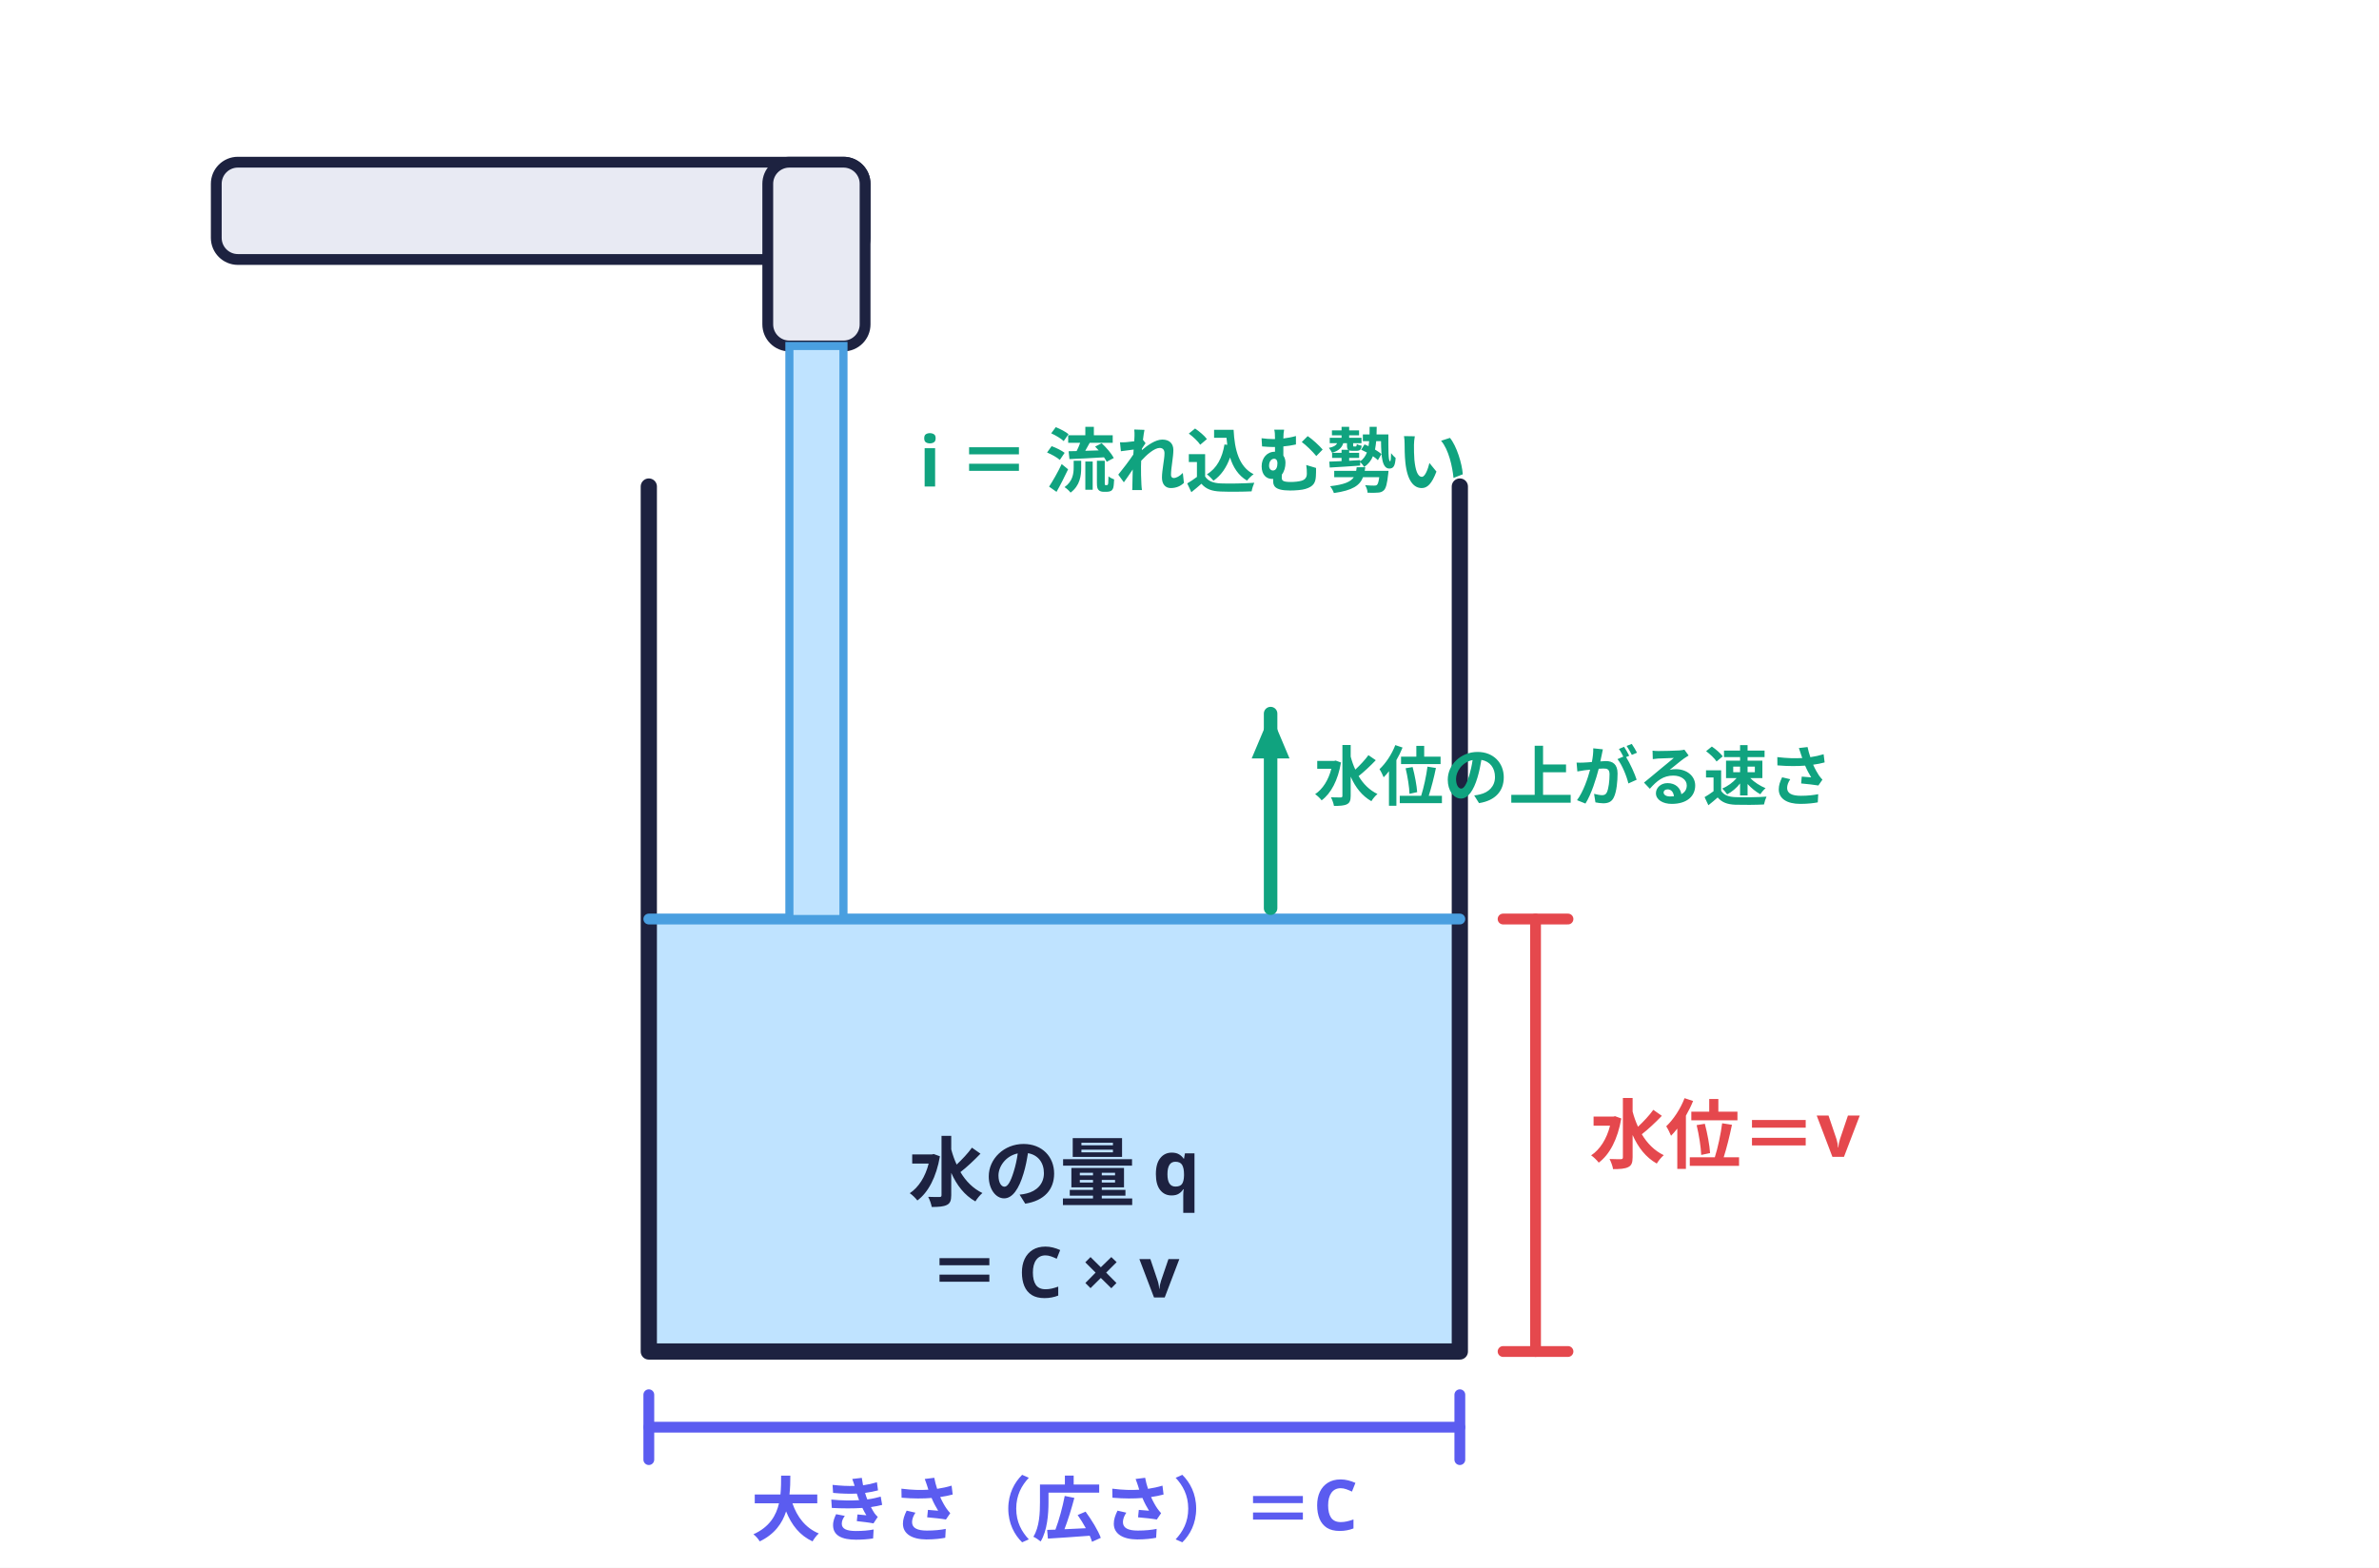
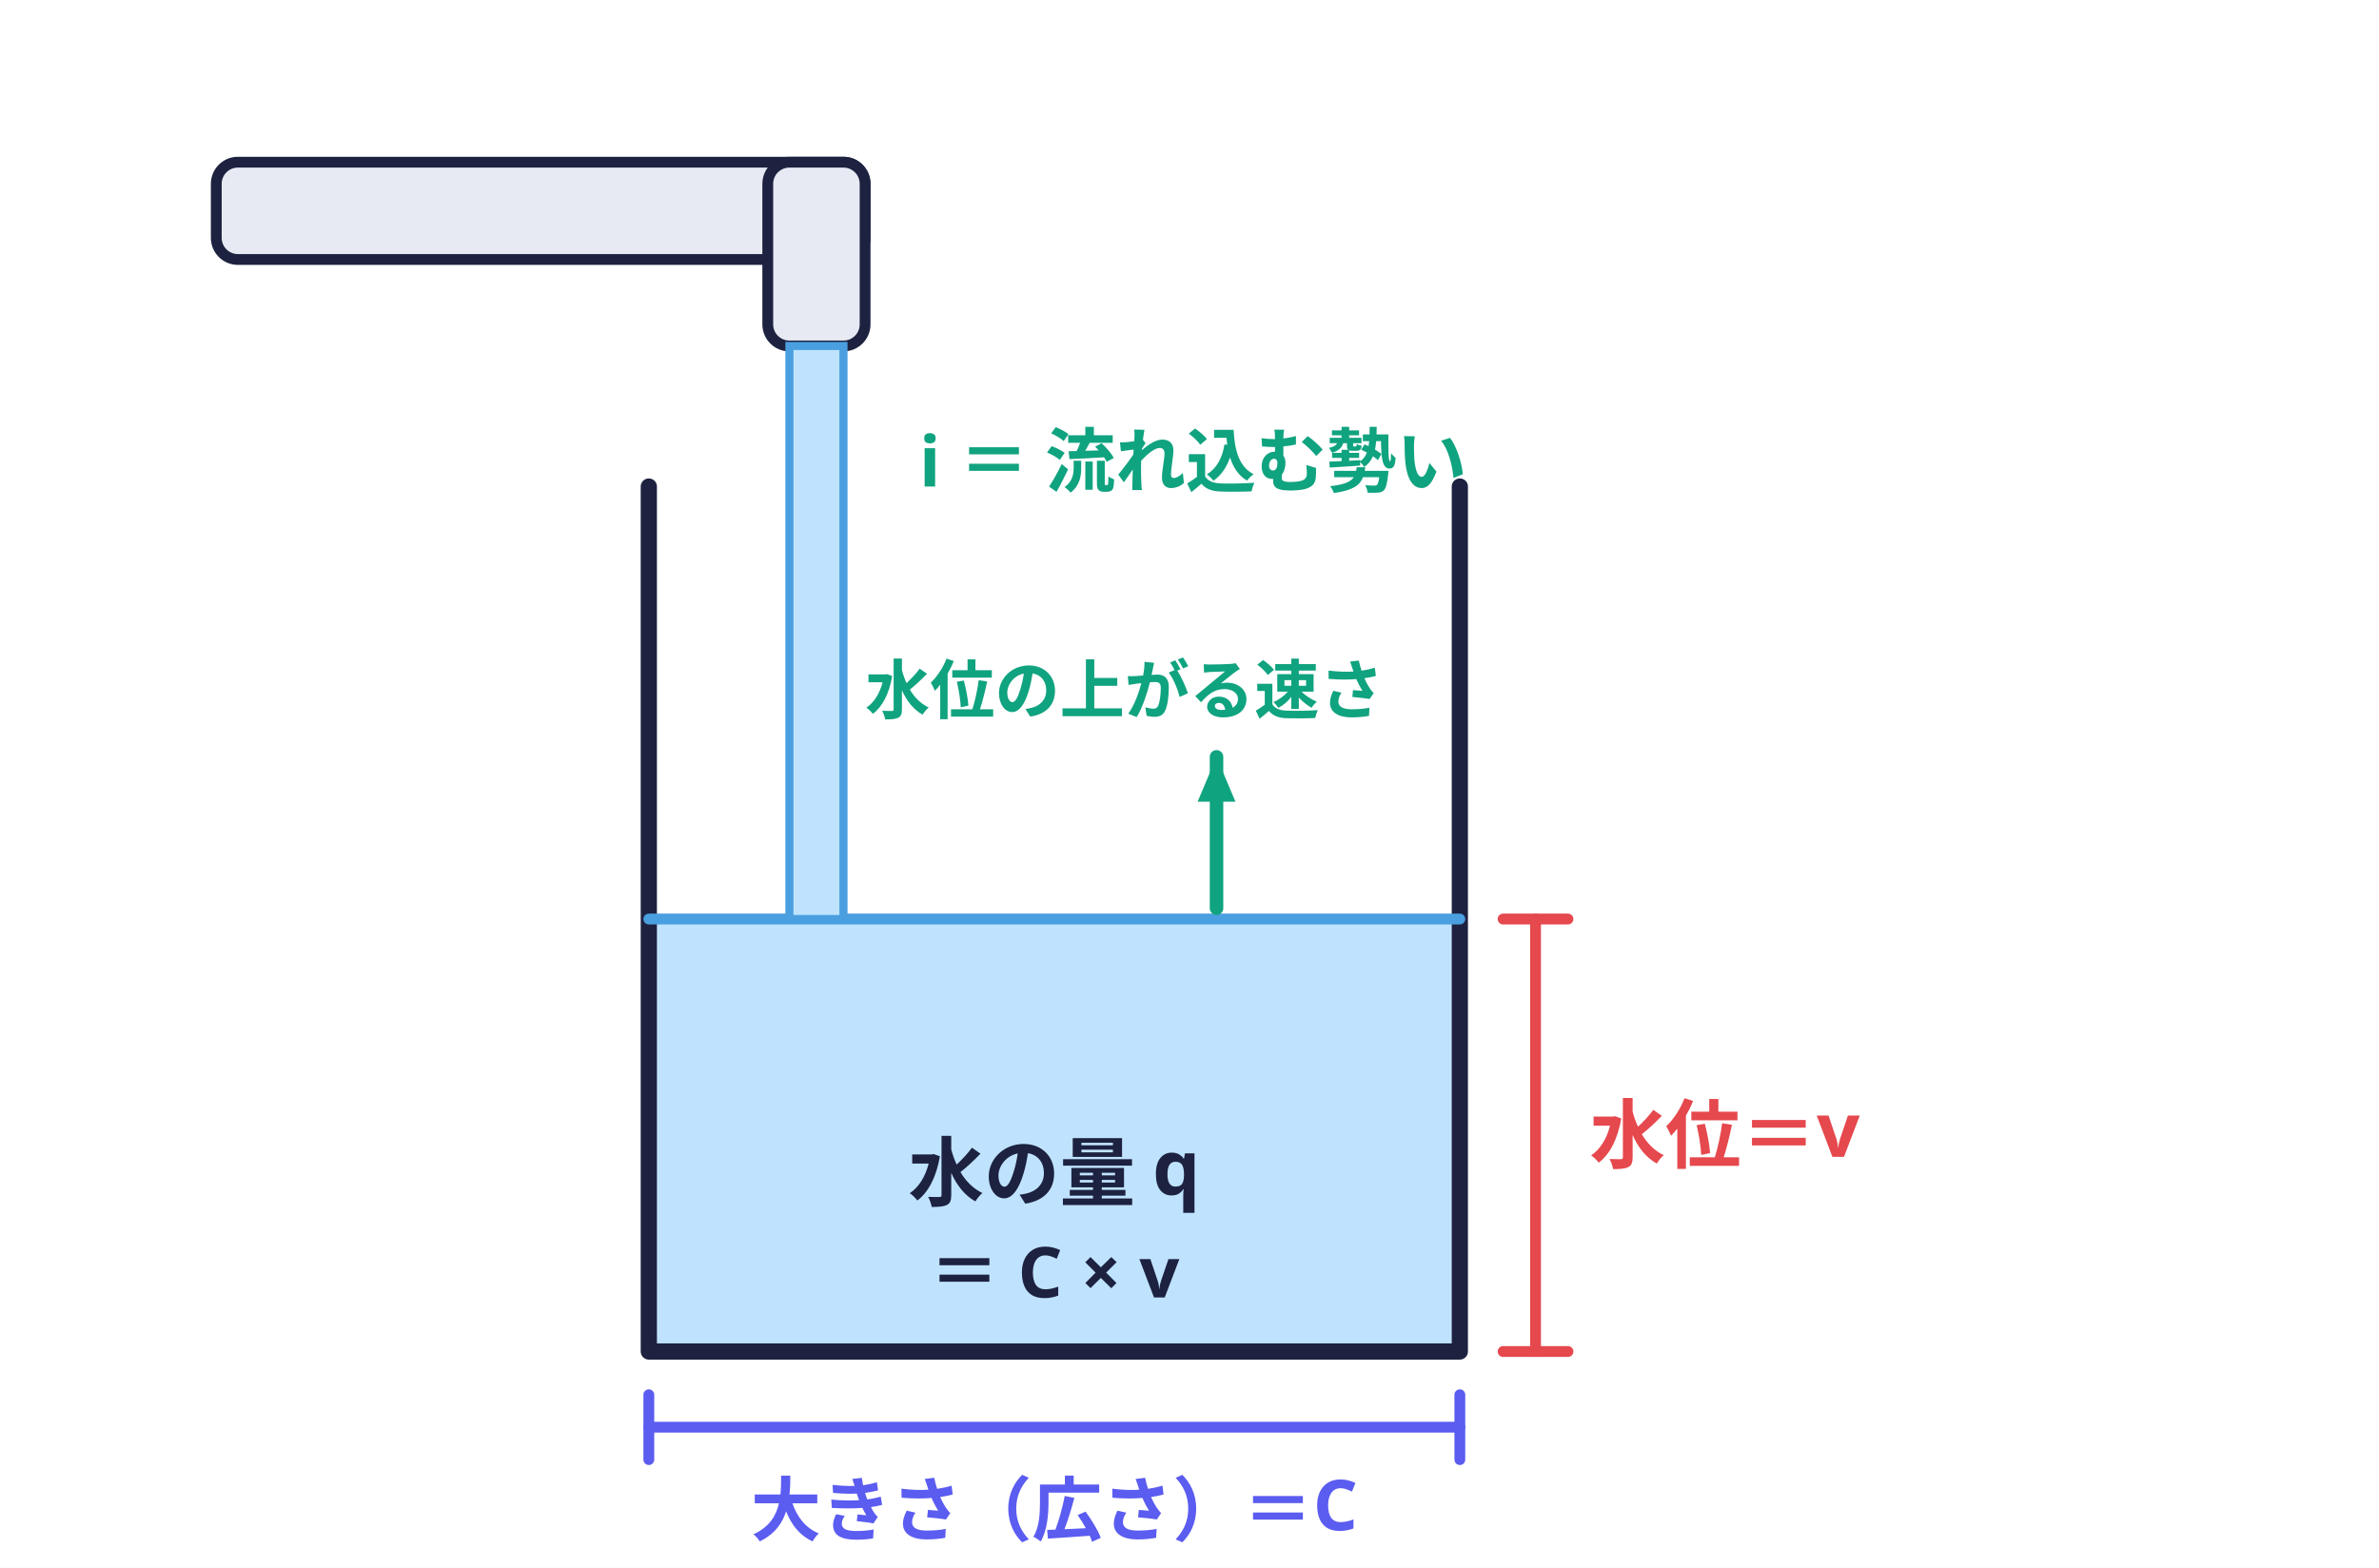
<svg xmlns="http://www.w3.org/2000/svg" viewBox="0 0 440 290" width="440" height="290">
  <rect width="440" height="290" fill="#fff" />
  <rect x="120" y="170" width="150" height="80" fill="#bfe3ff" />
  <polyline points="120,90 120,250 270,250 270,90" fill="none" stroke="#1d2240" stroke-width="3" stroke-linejoin="round" stroke-linecap="round" />
  <polyline points="120,170 270,170" fill="none" stroke="#4a9fe0" stroke-width="2" stroke-linejoin="round" stroke-linecap="round" />
  <rect x="40" y="30" width="120" height="18" rx="4" fill="#e8eaf3" stroke="#1d2240" stroke-width="2" />
  <rect x="142" y="30" width="18" height="34" rx="4" fill="#e8eaf3" stroke="#1d2240" stroke-width="2" />
  <rect x="146" y="64" width="10" height="106" fill="#bfe3ff" stroke="#4a9fe0" stroke-width="1.5" />
  <text x="170" y="90" text-anchor="start" font-size="13" fill="#10a37f" font-weight="600" font-family="Hiragino Sans, Noto Sans JP, sans-serif">i ＝ 流れ込む勢い</text>
-   <polyline points="235,168 235,132" fill="none" stroke="#10a37f" stroke-width="2.5" stroke-linejoin="round" stroke-linecap="round" />
-   <polygon points="235,132 238.5,140.3 231.5,140.3" fill="#10a37f" />
-   <text x="243" y="148" text-anchor="start" font-size="12" fill="#10a37f" font-weight="600" font-family="Hiragino Sans, Noto Sans JP, sans-serif">水位の上がる速さ</text>
+   <polyline points="225,168 225,140" fill="none" stroke="#10a37f" stroke-width="2.5" stroke-linejoin="round" stroke-linecap="round" />
+   <polygon points="225,140 228.5,148.3 221.5,148.3" fill="#10a37f" />
+   <text x="208" y="132" text-anchor="middle" font-size="12" fill="#10a37f" font-weight="600" font-family="Hiragino Sans, Noto Sans JP, sans-serif">水位の上がる速さ</text>
  <polyline points="284,250 284,170" fill="none" stroke="#e5484d" stroke-width="2" stroke-linejoin="round" stroke-linecap="round" />
  <polyline points="278,170 290,170" fill="none" stroke="#e5484d" stroke-width="2" stroke-linejoin="round" stroke-linecap="round" />
  <polyline points="278,250 290,250" fill="none" stroke="#e5484d" stroke-width="2" stroke-linejoin="round" stroke-linecap="round" />
  <text x="294" y="215.0" text-anchor="start" font-size="14" fill="#e5484d" font-weight="600" font-family="Hiragino Sans, Noto Sans JP, sans-serif">水位＝v</text>
  <polyline points="120,264 270,264" fill="none" stroke="#5b5cf0" stroke-width="2" stroke-linejoin="round" stroke-linecap="round" />
  <polyline points="120,258 120,270" fill="none" stroke="#5b5cf0" stroke-width="2" stroke-linejoin="round" stroke-linecap="round" />
  <polyline points="270,258 270,270" fill="none" stroke="#5b5cf0" stroke-width="2" stroke-linejoin="round" stroke-linecap="round" />
  <text x="195.0" y="284" text-anchor="middle" font-size="13" fill="#5b5cf0" font-weight="600" font-family="Hiragino Sans, Noto Sans JP, sans-serif">大きさ（広さ）＝C</text>
  <text x="195.0" y="222" text-anchor="middle" font-size="14" fill="#1d2240" font-weight="600" font-family="Hiragino Sans, Noto Sans JP, sans-serif">水の量 q</text>
  <text x="195.0" y="240" text-anchor="middle" font-size="13" fill="#1d2240" font-weight="600" font-family="Hiragino Sans, Noto Sans JP, sans-serif">＝ C × v</text>
</svg>
